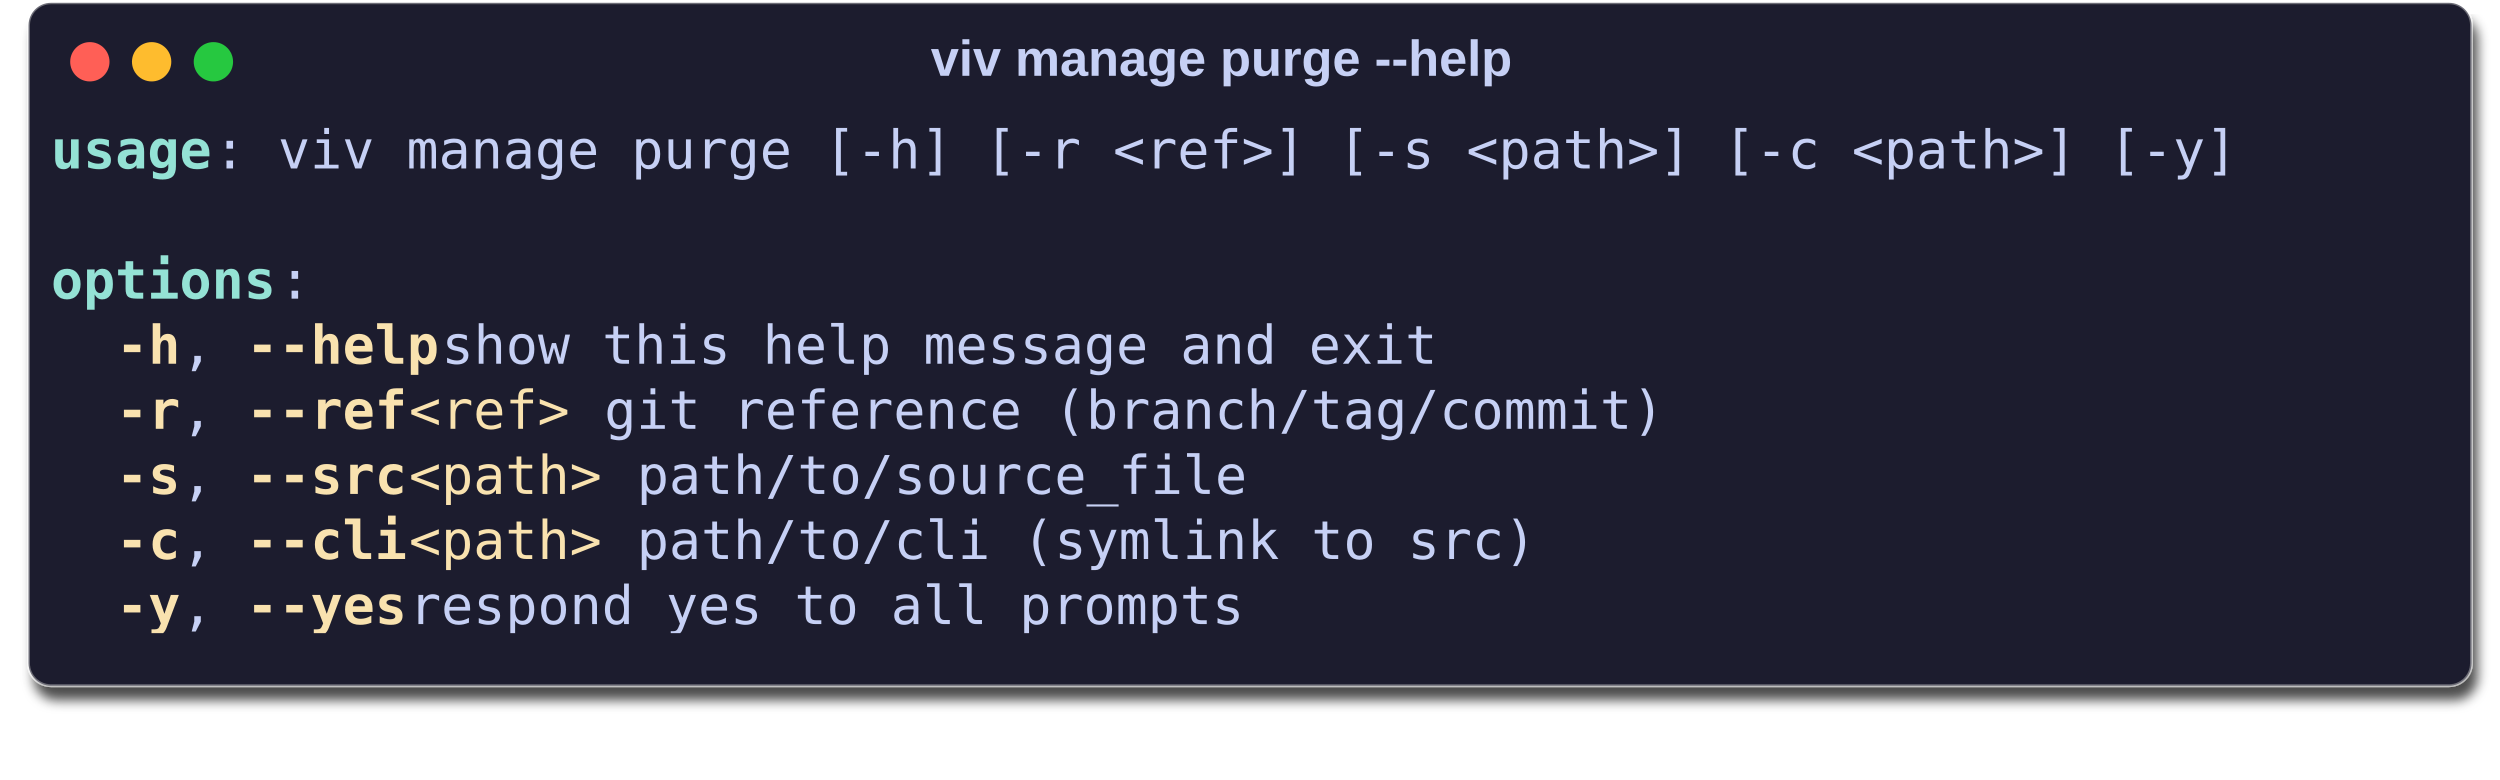
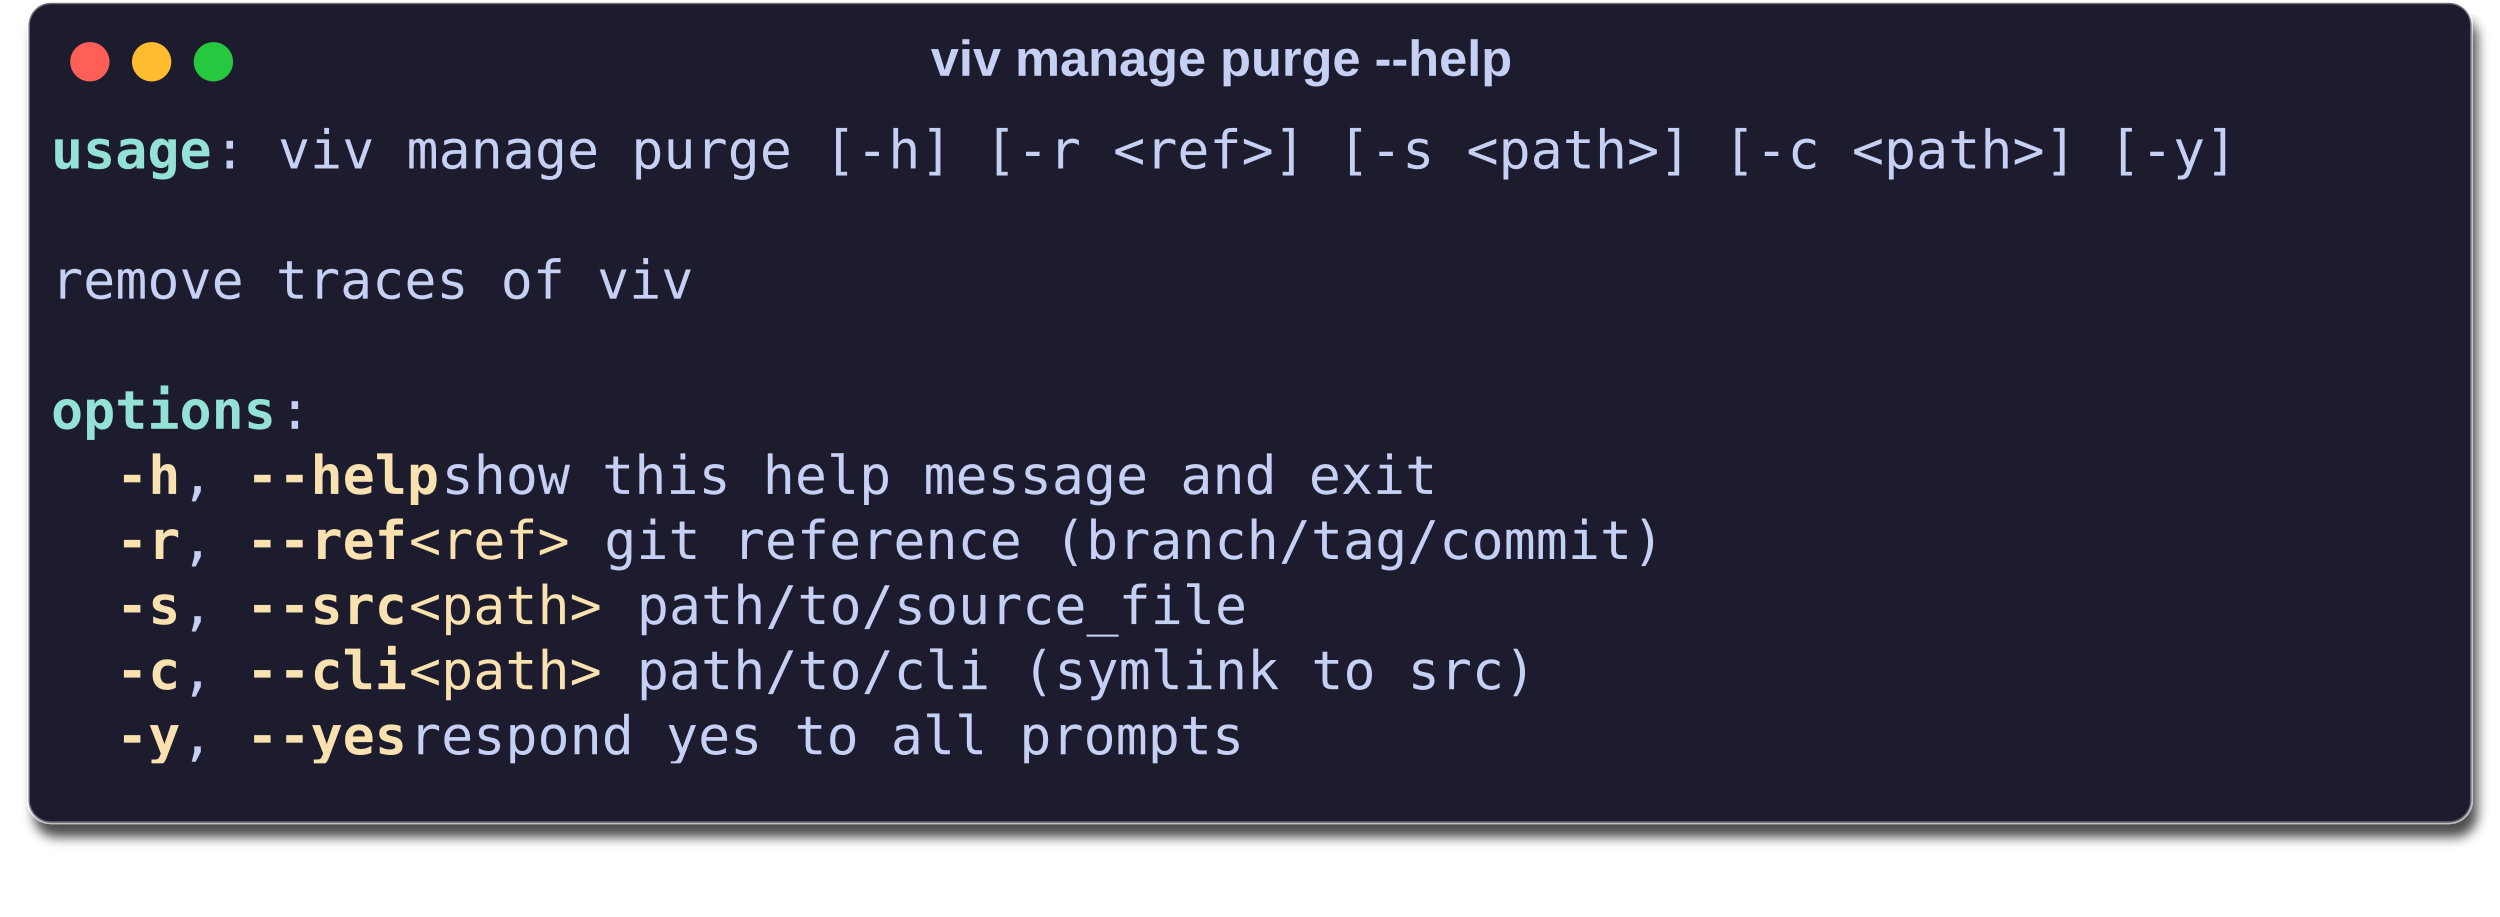
- <svg xmlns="http://www.w3.org/2000/svg" class="rich-terminal shadow" viewBox="0 0 890.333 277.533">
+ <svg xmlns="http://www.w3.org/2000/svg" class="rich-terminal shadow" viewBox="0 0 890.333 326.333">
  <style>

    @font-face {
        font-family: "Fira Code";
        src: local("FiraCode-Regular"),
                url("https://cdnjs.cloudflare.com/ajax/libs/firacode/6.2.0/woff2/FiraCode-Regular.woff2") format("woff2"),
                url("https://cdnjs.cloudflare.com/ajax/libs/firacode/6.2.0/woff/FiraCode-Regular.woff") format("woff");
        font-style: normal;
        font-weight: 400;
    }
    @font-face {
        font-family: "Fira Code";
        src: local("FiraCode-Bold"),
                url("https://cdnjs.cloudflare.com/ajax/libs/firacode/6.2.0/woff2/FiraCode-Bold.woff2") format("woff2"),
                url("https://cdnjs.cloudflare.com/ajax/libs/firacode/6.2.0/woff/FiraCode-Bold.woff") format("woff");
        font-style: bold;
        font-weight: 700;
    }

-     .terminal-4262233319-matrix {
+     .terminal-1202035481-matrix {
        font-family: Fira Code, monospace;
        font-size: 20px;
        line-height: 24.4px;
        font-variant-east-asian: full-width;
    }

-     .terminal-4262233319-title {
+     .terminal-1202035481-title {
        font-size: 18px;
        font-weight: bold;
        font-family: arial;
    }

    .shadow {
        -webkit-filter: drop-shadow( 2px 5px 2px rgba(0, 0, 0, .7));
        filter: drop-shadow( 2px 5px 2px rgba(0, 0, 0, .7));
    }
-     .terminal-4262233319-r1 { fill: #94e2d5;font-weight: bold }
- .terminal-4262233319-r2 { fill: #c6d0f5 }
- .terminal-4262233319-r3 { fill: #f9e2af;font-weight: bold }
- .terminal-4262233319-r4 { fill: #f9e2af }
+     .terminal-1202035481-r1 { fill: #94e2d5;font-weight: bold }
+ .terminal-1202035481-r2 { fill: #c6d0f5 }
+ .terminal-1202035481-r3 { fill: #f9e2af;font-weight: bold }
+ .terminal-1202035481-r4 { fill: #f9e2af }
    </style>
  <defs>
-     <clipPath id="terminal-4262233319-clip-terminal">
-       <rect x="0" y="0" width="853.0" height="194.2" />
+     <clipPath id="terminal-1202035481-clip-terminal">
+       <rect x="0" y="0" width="853.0" height="243.0" />
    </clipPath>
-     <clipPath id="terminal-4262233319-line-0">
+     <clipPath id="terminal-1202035481-line-0">
      <rect x="0" y="1.5" width="854" height="24.65" />
    </clipPath>
-     <clipPath id="terminal-4262233319-line-1">
+     <clipPath id="terminal-1202035481-line-1">
      <rect x="0" y="25.9" width="854" height="24.65" />
    </clipPath>
-     <clipPath id="terminal-4262233319-line-2">
+     <clipPath id="terminal-1202035481-line-2">
      <rect x="0" y="50.3" width="854" height="24.65" />
    </clipPath>
-     <clipPath id="terminal-4262233319-line-3">
+     <clipPath id="terminal-1202035481-line-3">
      <rect x="0" y="74.7" width="854" height="24.65" />
    </clipPath>
-     <clipPath id="terminal-4262233319-line-4">
+     <clipPath id="terminal-1202035481-line-4">
      <rect x="0" y="99.1" width="854" height="24.65" />
    </clipPath>
-     <clipPath id="terminal-4262233319-line-5">
+     <clipPath id="terminal-1202035481-line-5">
      <rect x="0" y="123.5" width="854" height="24.65" />
    </clipPath>
-     <clipPath id="terminal-4262233319-line-6">
+     <clipPath id="terminal-1202035481-line-6">
      <rect x="0" y="147.9" width="854" height="24.65" />
    </clipPath>
+     <clipPath id="terminal-1202035481-line-7">
+       <rect x="0" y="172.3" width="854" height="24.65" />
+     </clipPath>
+     <clipPath id="terminal-1202035481-line-8">
+       <rect x="0" y="196.7" width="854" height="24.65" />
+     </clipPath>
  </defs>
-   <rect fill="#1e1e2e" stroke="rgba(255,255,255,0.35)" stroke-width="1" x="10.167" y="1" width="870" height="243.2" rx="8" />
-   <text class="terminal-4262233319-title" fill="#c6d0f5" text-anchor="middle" x="435" y="27">viv manage purge --help</text>
+   <rect fill="#1e1e2e" stroke="rgba(255,255,255,0.35)" stroke-width="1" x="10.167" y="1" width="870" height="292" rx="8" />
+   <text class="terminal-1202035481-title" fill="#c6d0f5" text-anchor="middle" x="435" y="27">viv manage purge --help</text>
  <g transform="translate(32,22)">
    <circle cx="0" cy="0" r="7" fill="#ff5f57" />
    <circle cx="22" cy="0" r="7" fill="#febc2e" />
    <circle cx="44" cy="0" r="7" fill="#28c840" />
  </g>
-   <g transform="translate(18.16667, 41) scale(.95)" clip-path="url(#terminal-4262233319-clip-terminal)">
-     <g class="terminal-4262233319-matrix">
-       <text class="terminal-4262233319-r1" x="0" y="20" textLength="61" clip-path="url(#terminal-4262233319-line-0)">usage</text>
-       <text class="terminal-4262233319-r2" x="61" y="20" textLength="768.6" clip-path="url(#terminal-4262233319-line-0)">: viv manage purge [-h] [-r &lt;ref&gt;] [-s &lt;path&gt;] [-c &lt;path&gt;] [-y]</text>
-       <text class="terminal-4262233319-r2" x="854" y="20" textLength="12.2" clip-path="url(#terminal-4262233319-line-0)">
+   <g transform="translate(18.16667, 41) scale(.95)" clip-path="url(#terminal-1202035481-clip-terminal)">
+     <g class="terminal-1202035481-matrix">
+       <text class="terminal-1202035481-r1" x="0" y="20" textLength="61" clip-path="url(#terminal-1202035481-line-0)">usage</text>
+       <text class="terminal-1202035481-r2" x="61" y="20" textLength="768.6" clip-path="url(#terminal-1202035481-line-0)">: viv manage purge [-h] [-r &lt;ref&gt;] [-s &lt;path&gt;] [-c &lt;path&gt;] [-y]</text>
+       <text class="terminal-1202035481-r2" x="854" y="20" textLength="12.2" clip-path="url(#terminal-1202035481-line-0)">
</text>
-       <text class="terminal-4262233319-r2" x="854" y="44.4" textLength="12.2" clip-path="url(#terminal-4262233319-line-1)">
+       <text class="terminal-1202035481-r2" x="854" y="44.4" textLength="12.2" clip-path="url(#terminal-1202035481-line-1)">
</text>
-       <text class="terminal-4262233319-r1" x="0" y="68.8" textLength="85.4" clip-path="url(#terminal-4262233319-line-2)">options</text>
-       <text class="terminal-4262233319-r2" x="85.4" y="68.8" textLength="12.2" clip-path="url(#terminal-4262233319-line-2)">:</text>
-       <text class="terminal-4262233319-r2" x="854" y="68.8" textLength="12.2" clip-path="url(#terminal-4262233319-line-2)">
+       <text class="terminal-1202035481-r2" x="0" y="68.8" textLength="244" clip-path="url(#terminal-1202035481-line-2)">remove traces of viv</text>
+       <text class="terminal-1202035481-r2" x="854" y="68.8" textLength="12.2" clip-path="url(#terminal-1202035481-line-2)">
</text>
-       <text class="terminal-4262233319-r3" x="24.4" y="93.2" textLength="24.4" clip-path="url(#terminal-4262233319-line-3)">-h</text>
-       <text class="terminal-4262233319-r2" x="48.8" y="93.2" textLength="24.4" clip-path="url(#terminal-4262233319-line-3)">, </text>
-       <text class="terminal-4262233319-r3" x="73.2" y="93.2" textLength="73.2" clip-path="url(#terminal-4262233319-line-3)">--help</text>
-       <text class="terminal-4262233319-r2" x="146.4" y="93.2" textLength="500.2" clip-path="url(#terminal-4262233319-line-3)">          show this help message and exit</text>
-       <text class="terminal-4262233319-r2" x="854" y="93.2" textLength="12.2" clip-path="url(#terminal-4262233319-line-3)">
+       <text class="terminal-1202035481-r2" x="854" y="93.2" textLength="12.2" clip-path="url(#terminal-1202035481-line-3)">
</text>
-       <text class="terminal-4262233319-r3" x="24.4" y="117.6" textLength="24.4" clip-path="url(#terminal-4262233319-line-4)">-r</text>
-       <text class="terminal-4262233319-r2" x="48.8" y="117.6" textLength="24.4" clip-path="url(#terminal-4262233319-line-4)">, </text>
-       <text class="terminal-4262233319-r3" x="73.2" y="117.6" textLength="61" clip-path="url(#terminal-4262233319-line-4)">--ref</text>
-       <text class="terminal-4262233319-r4" x="134.2" y="117.6" textLength="73.2" clip-path="url(#terminal-4262233319-line-4)"> &lt;ref&gt;</text>
-       <text class="terminal-4262233319-r2" x="207.4" y="117.6" textLength="463.6" clip-path="url(#terminal-4262233319-line-4)">     git reference (branch/tag/commit)</text>
-       <text class="terminal-4262233319-r2" x="854" y="117.6" textLength="12.2" clip-path="url(#terminal-4262233319-line-4)">
+       <text class="terminal-1202035481-r1" x="0" y="117.6" textLength="85.4" clip-path="url(#terminal-1202035481-line-4)">options</text>
+       <text class="terminal-1202035481-r2" x="85.4" y="117.6" textLength="12.2" clip-path="url(#terminal-1202035481-line-4)">:</text>
+       <text class="terminal-1202035481-r2" x="854" y="117.6" textLength="12.2" clip-path="url(#terminal-1202035481-line-4)">
</text>
-       <text class="terminal-4262233319-r3" x="24.4" y="142" textLength="24.4" clip-path="url(#terminal-4262233319-line-5)">-s</text>
-       <text class="terminal-4262233319-r2" x="48.8" y="142" textLength="24.4" clip-path="url(#terminal-4262233319-line-5)">, </text>
-       <text class="terminal-4262233319-r3" x="73.2" y="142" textLength="61" clip-path="url(#terminal-4262233319-line-5)">--src</text>
-       <text class="terminal-4262233319-r4" x="134.2" y="142" textLength="85.4" clip-path="url(#terminal-4262233319-line-5)"> &lt;path&gt;</text>
-       <text class="terminal-4262233319-r2" x="219.6" y="142" textLength="280.6" clip-path="url(#terminal-4262233319-line-5)">    path/to/source_file</text>
-       <text class="terminal-4262233319-r2" x="854" y="142" textLength="12.2" clip-path="url(#terminal-4262233319-line-5)">
+       <text class="terminal-1202035481-r3" x="24.4" y="142" textLength="24.4" clip-path="url(#terminal-1202035481-line-5)">-h</text>
+       <text class="terminal-1202035481-r2" x="48.8" y="142" textLength="24.4" clip-path="url(#terminal-1202035481-line-5)">, </text>
+       <text class="terminal-1202035481-r3" x="73.2" y="142" textLength="73.2" clip-path="url(#terminal-1202035481-line-5)">--help</text>
+       <text class="terminal-1202035481-r2" x="146.4" y="142" textLength="500.2" clip-path="url(#terminal-1202035481-line-5)">          show this help message and exit</text>
+       <text class="terminal-1202035481-r2" x="854" y="142" textLength="12.2" clip-path="url(#terminal-1202035481-line-5)">
</text>
-       <text class="terminal-4262233319-r3" x="24.4" y="166.4" textLength="24.4" clip-path="url(#terminal-4262233319-line-6)">-c</text>
-       <text class="terminal-4262233319-r2" x="48.8" y="166.4" textLength="24.4" clip-path="url(#terminal-4262233319-line-6)">, </text>
-       <text class="terminal-4262233319-r3" x="73.2" y="166.4" textLength="61" clip-path="url(#terminal-4262233319-line-6)">--cli</text>
-       <text class="terminal-4262233319-r4" x="134.2" y="166.4" textLength="85.4" clip-path="url(#terminal-4262233319-line-6)"> &lt;path&gt;</text>
-       <text class="terminal-4262233319-r2" x="219.6" y="166.4" textLength="390.4" clip-path="url(#terminal-4262233319-line-6)">    path/to/cli (symlink to src)</text>
-       <text class="terminal-4262233319-r2" x="854" y="166.4" textLength="12.2" clip-path="url(#terminal-4262233319-line-6)">
+       <text class="terminal-1202035481-r3" x="24.4" y="166.4" textLength="24.4" clip-path="url(#terminal-1202035481-line-6)">-r</text>
+       <text class="terminal-1202035481-r2" x="48.8" y="166.4" textLength="24.4" clip-path="url(#terminal-1202035481-line-6)">, </text>
+       <text class="terminal-1202035481-r3" x="73.2" y="166.4" textLength="61" clip-path="url(#terminal-1202035481-line-6)">--ref</text>
+       <text class="terminal-1202035481-r4" x="134.2" y="166.4" textLength="73.2" clip-path="url(#terminal-1202035481-line-6)"> &lt;ref&gt;</text>
+       <text class="terminal-1202035481-r2" x="207.4" y="166.4" textLength="463.6" clip-path="url(#terminal-1202035481-line-6)">     git reference (branch/tag/commit)</text>
+       <text class="terminal-1202035481-r2" x="854" y="166.4" textLength="12.2" clip-path="url(#terminal-1202035481-line-6)">
</text>
-       <text class="terminal-4262233319-r3" x="24.4" y="190.8" textLength="24.4" clip-path="url(#terminal-4262233319-line-7)">-y</text>
-       <text class="terminal-4262233319-r2" x="48.8" y="190.8" textLength="24.4" clip-path="url(#terminal-4262233319-line-7)">, </text>
-       <text class="terminal-4262233319-r3" x="73.2" y="190.8" textLength="61" clip-path="url(#terminal-4262233319-line-7)">--yes</text>
-       <text class="terminal-4262233319-r2" x="134.2" y="190.8" textLength="451.4" clip-path="url(#terminal-4262233319-line-7)">           respond yes to all prompts</text>
-       <text class="terminal-4262233319-r2" x="854" y="190.8" textLength="12.2" clip-path="url(#terminal-4262233319-line-7)">
+       <text class="terminal-1202035481-r3" x="24.4" y="190.8" textLength="24.4" clip-path="url(#terminal-1202035481-line-7)">-s</text>
+       <text class="terminal-1202035481-r2" x="48.8" y="190.8" textLength="24.4" clip-path="url(#terminal-1202035481-line-7)">, </text>
+       <text class="terminal-1202035481-r3" x="73.2" y="190.8" textLength="61" clip-path="url(#terminal-1202035481-line-7)">--src</text>
+       <text class="terminal-1202035481-r4" x="134.2" y="190.8" textLength="85.4" clip-path="url(#terminal-1202035481-line-7)"> &lt;path&gt;</text>
+       <text class="terminal-1202035481-r2" x="219.6" y="190.8" textLength="280.6" clip-path="url(#terminal-1202035481-line-7)">    path/to/source_file</text>
+       <text class="terminal-1202035481-r2" x="854" y="190.8" textLength="12.2" clip-path="url(#terminal-1202035481-line-7)">
+ </text>
+       <text class="terminal-1202035481-r3" x="24.4" y="215.2" textLength="24.4" clip-path="url(#terminal-1202035481-line-8)">-c</text>
+       <text class="terminal-1202035481-r2" x="48.8" y="215.2" textLength="24.4" clip-path="url(#terminal-1202035481-line-8)">, </text>
+       <text class="terminal-1202035481-r3" x="73.2" y="215.2" textLength="61" clip-path="url(#terminal-1202035481-line-8)">--cli</text>
+       <text class="terminal-1202035481-r4" x="134.2" y="215.2" textLength="85.4" clip-path="url(#terminal-1202035481-line-8)"> &lt;path&gt;</text>
+       <text class="terminal-1202035481-r2" x="219.6" y="215.2" textLength="390.4" clip-path="url(#terminal-1202035481-line-8)">    path/to/cli (symlink to src)</text>
+       <text class="terminal-1202035481-r2" x="854" y="215.2" textLength="12.2" clip-path="url(#terminal-1202035481-line-8)">
+ </text>
+       <text class="terminal-1202035481-r3" x="24.4" y="239.6" textLength="24.4" clip-path="url(#terminal-1202035481-line-9)">-y</text>
+       <text class="terminal-1202035481-r2" x="48.8" y="239.6" textLength="24.4" clip-path="url(#terminal-1202035481-line-9)">, </text>
+       <text class="terminal-1202035481-r3" x="73.2" y="239.6" textLength="61" clip-path="url(#terminal-1202035481-line-9)">--yes</text>
+       <text class="terminal-1202035481-r2" x="134.2" y="239.6" textLength="451.4" clip-path="url(#terminal-1202035481-line-9)">           respond yes to all prompts</text>
+       <text class="terminal-1202035481-r2" x="854" y="239.6" textLength="12.2" clip-path="url(#terminal-1202035481-line-9)">
</text>
    </g>
  </g>
</svg>
